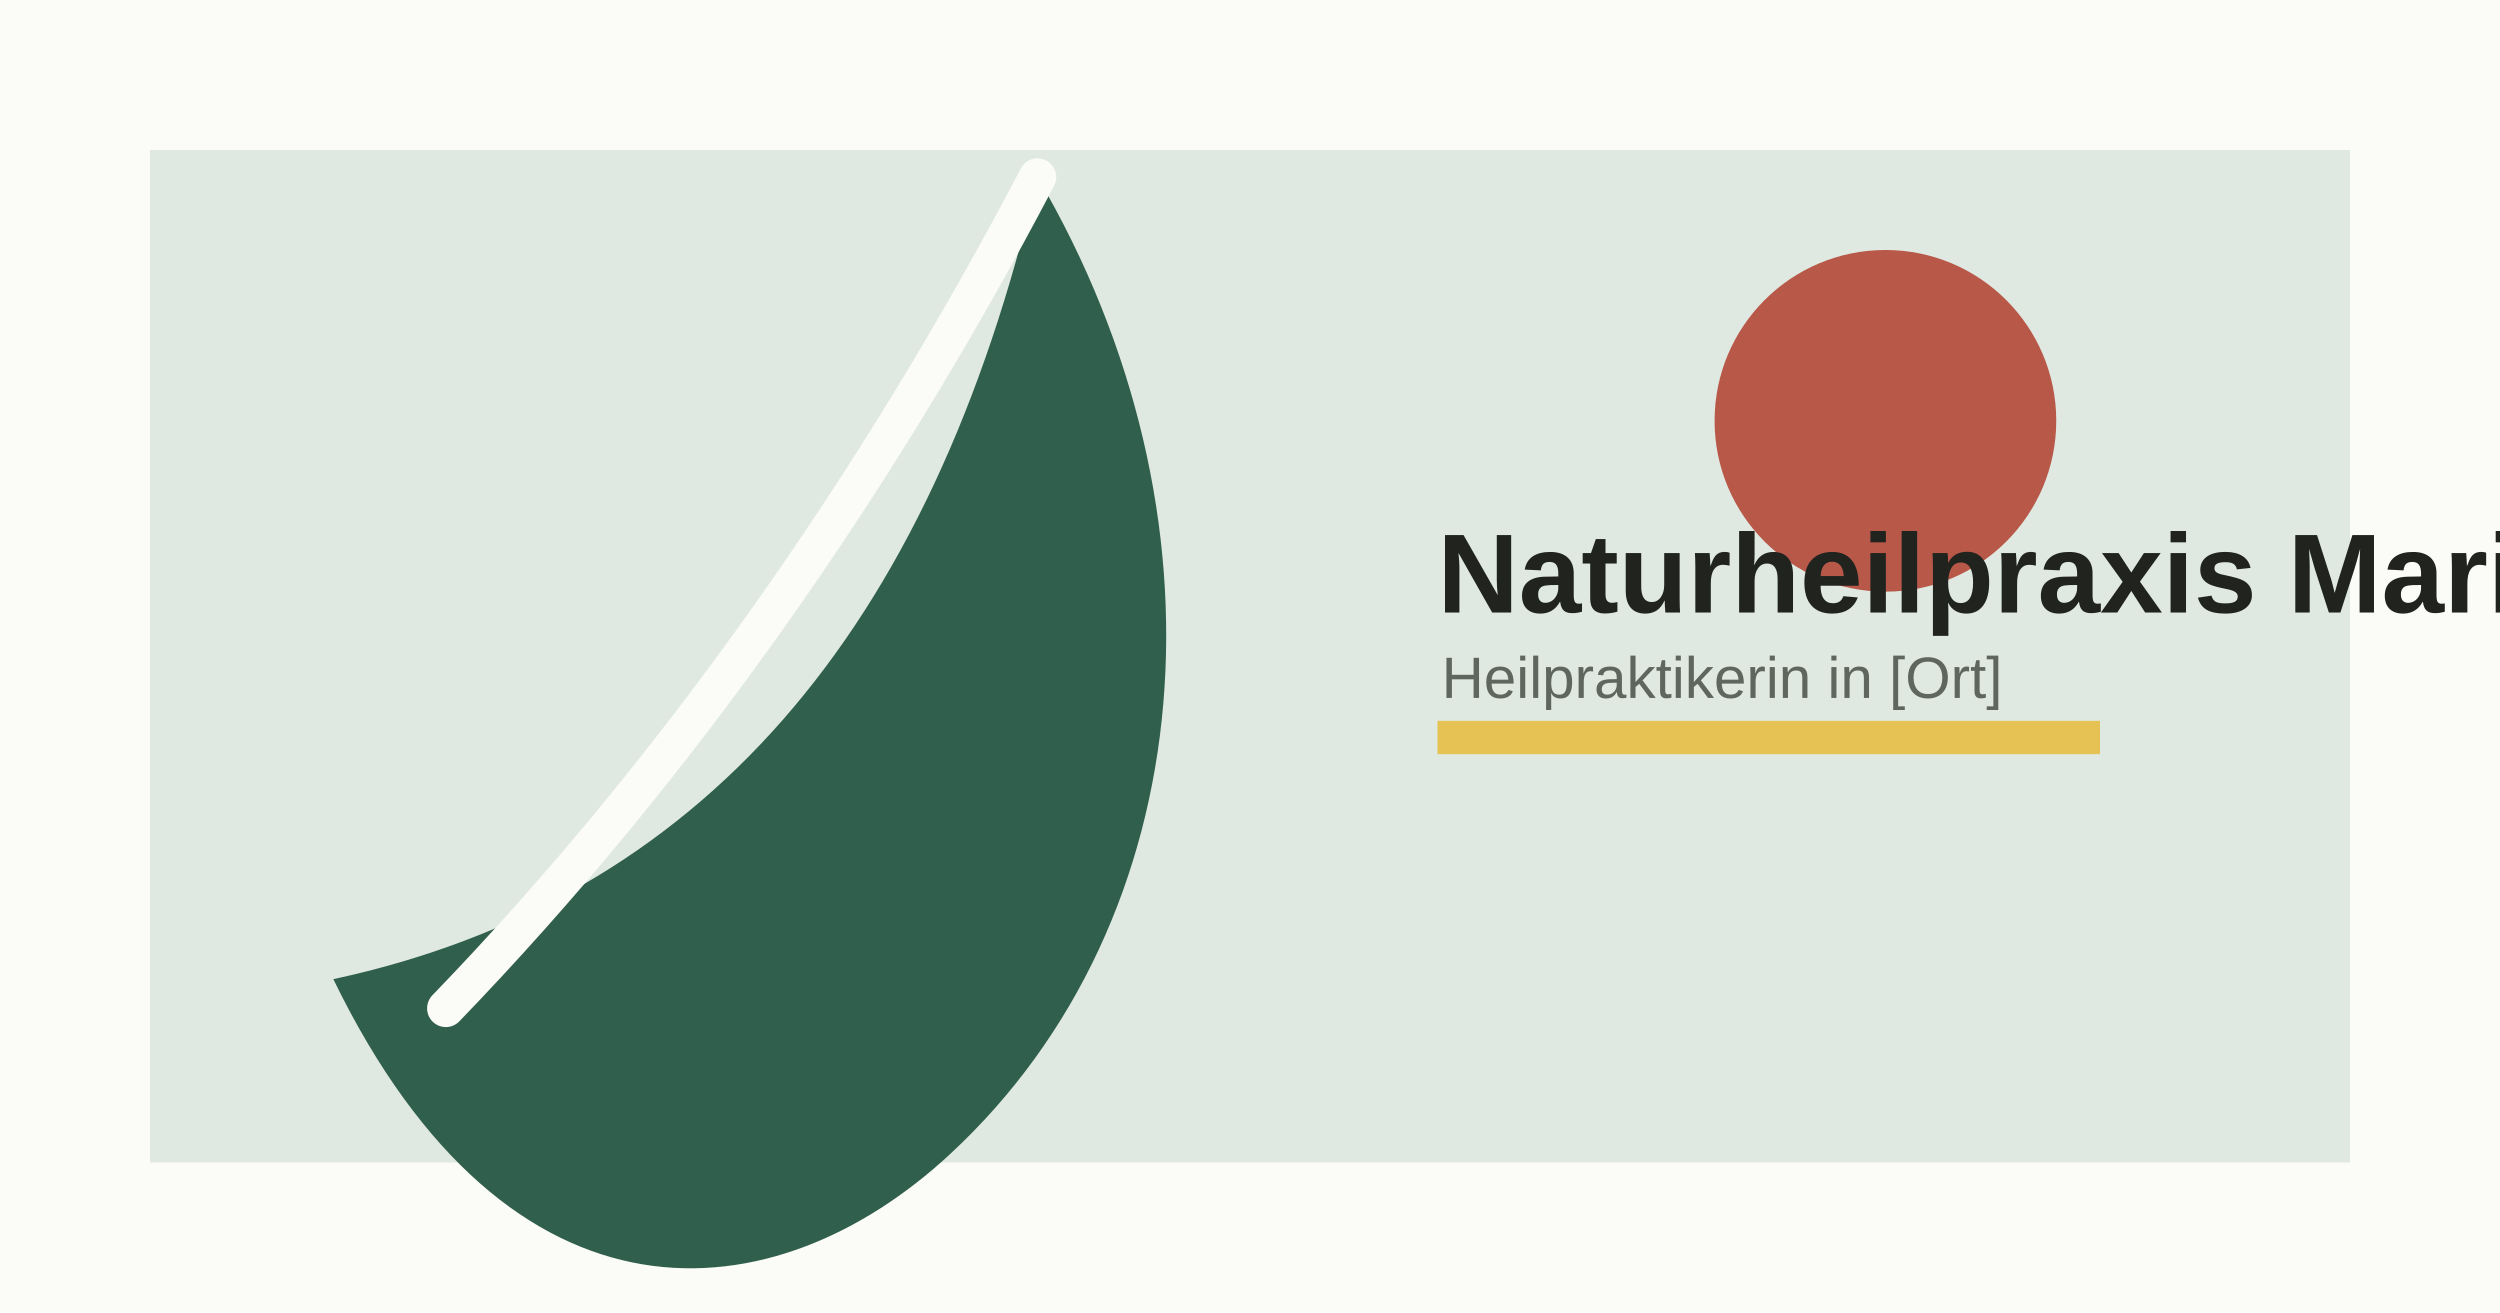
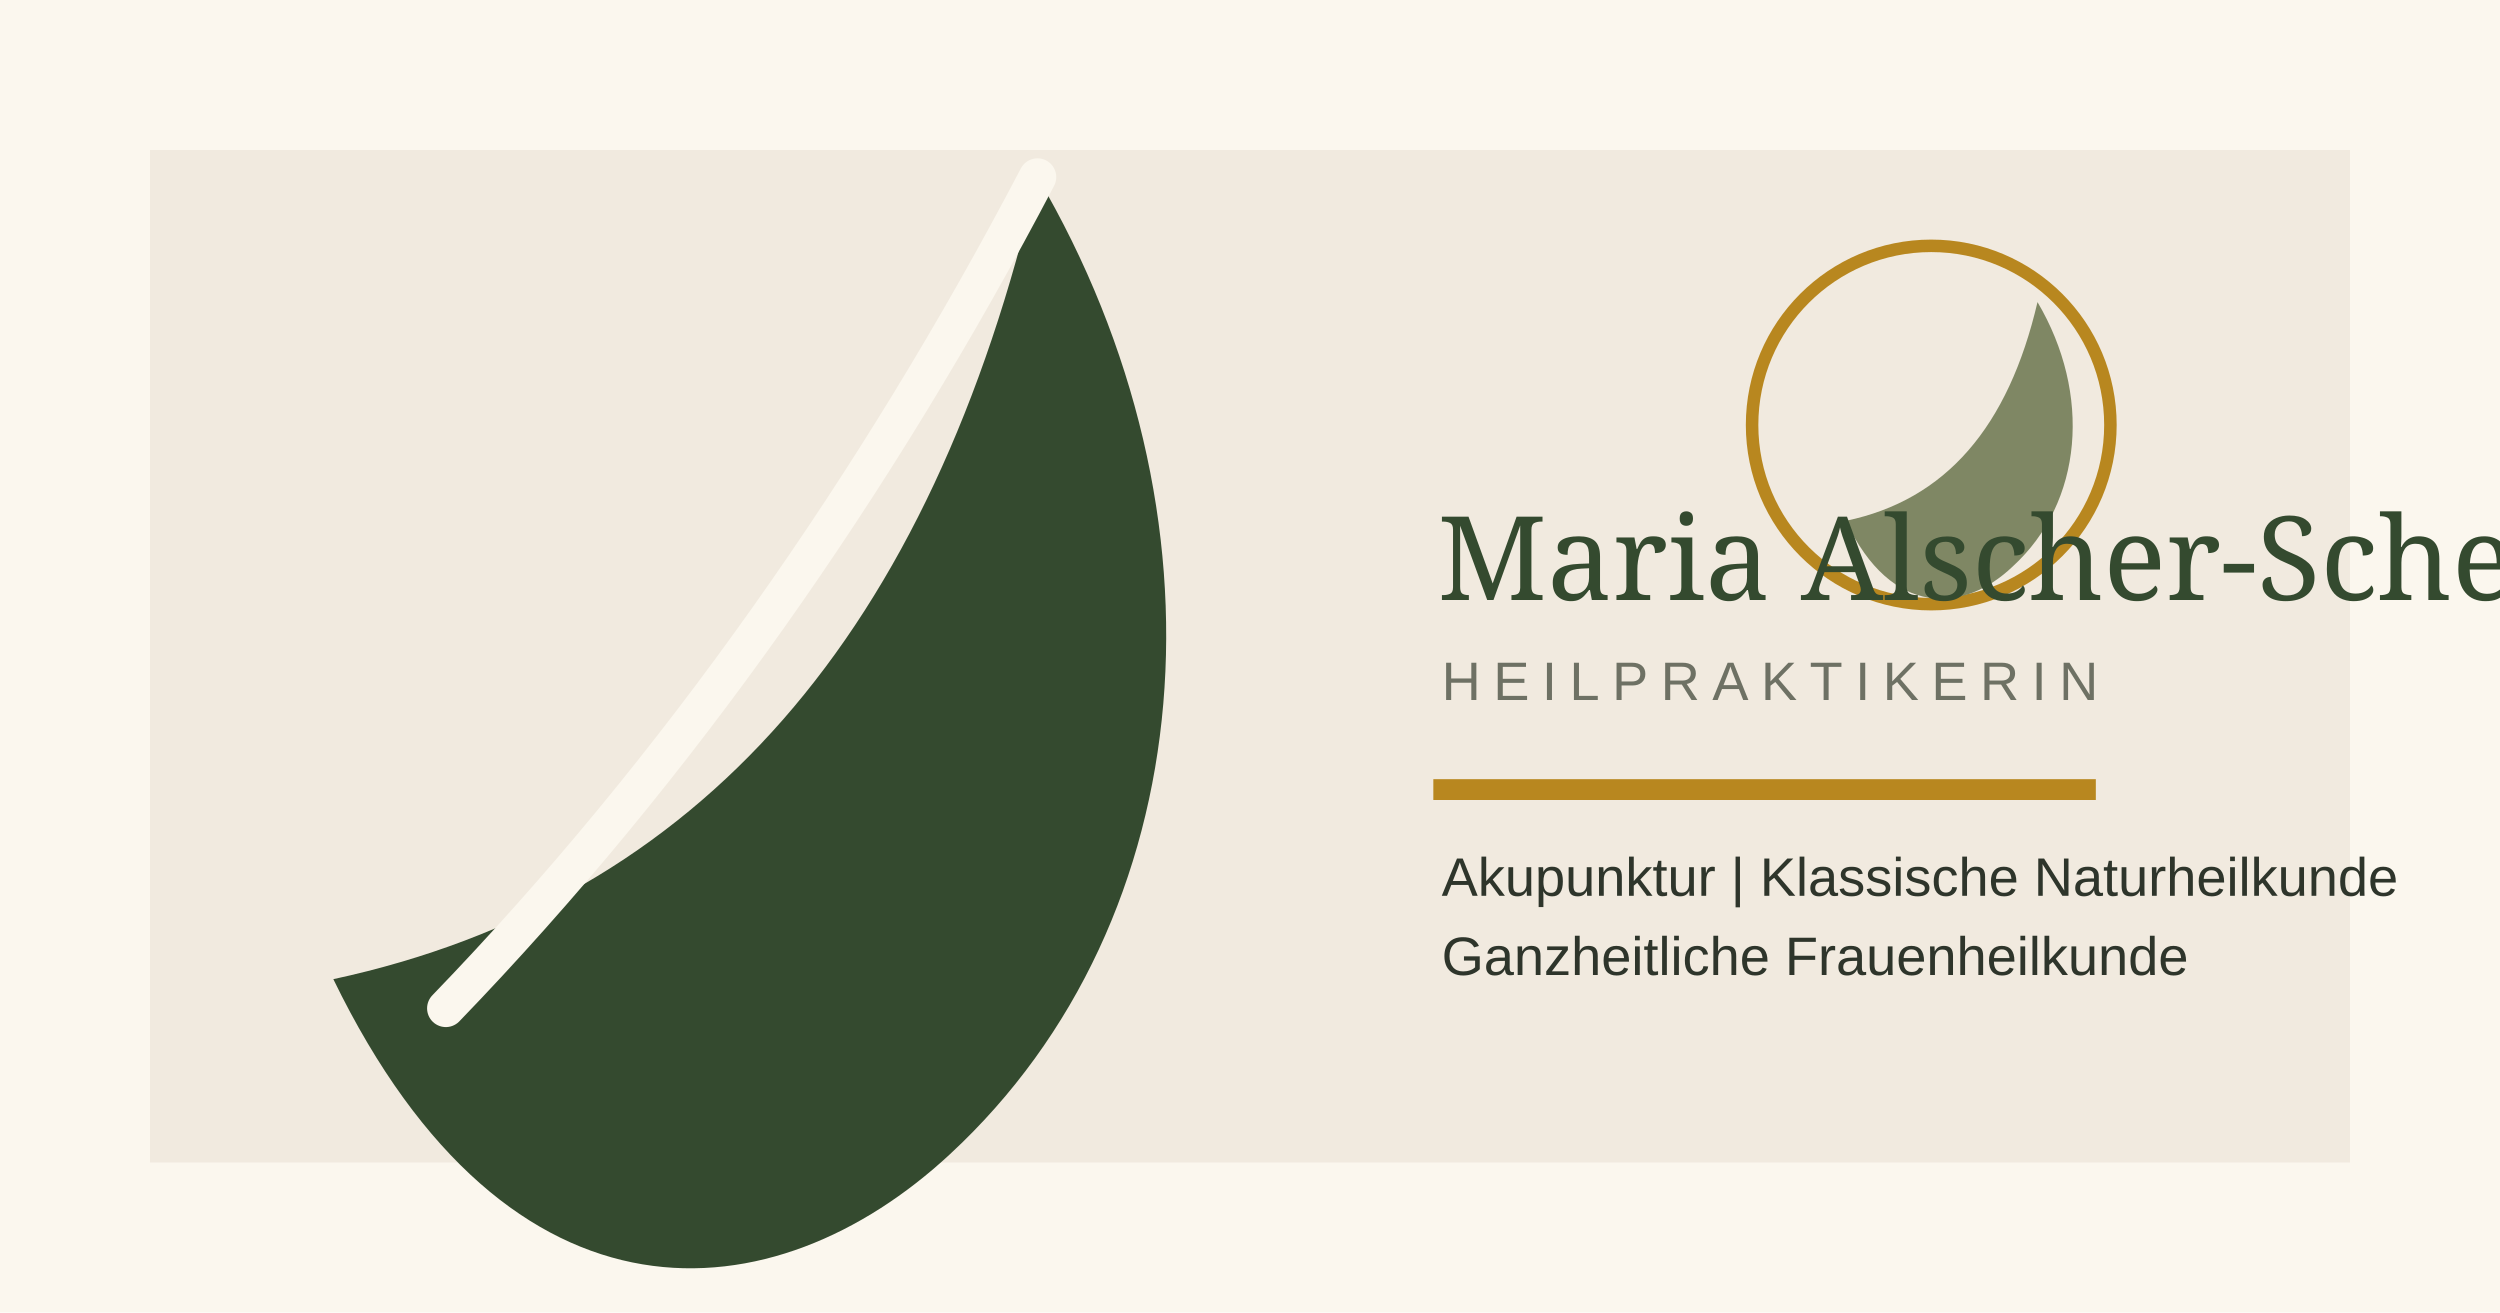
<svg xmlns="http://www.w3.org/2000/svg" viewBox="0 0 1200 630" role="img" aria-label="Naturheilpraxis Maria">
-   <rect width="1200" height="630" fill="#fbfbf7" />
-   <rect x="72" y="72" width="1056" height="486" fill="#dfe9e1" />
-   <path d="M160 470c176-38 287-166 338-385 95 162 80 356-42 469-84 78-211 91-296-84Z" fill="#315f4d" />
-   <path d="M214 484c111-115 207-252 284-399" fill="none" stroke="#fbfbf7" stroke-width="18" stroke-linecap="round" />
-   <circle cx="905" cy="202" r="82" fill="#b85849" />
-   <rect x="690" y="346" width="318" height="16" fill="#e6c153" />
-   <text x="690" y="294" fill="#20231e" font-family="Arial, sans-serif" font-size="54" font-weight="700">Naturheilpraxis Maria</text>
-   <text x="692" y="335" fill="#5f665d" font-family="Arial, sans-serif" font-size="28">Heilpraktikerin in [Ort]</text>
+   <rect width="1200" height="630" fill="#fbf7ee" />
+   <rect x="72" y="72" width="1056" height="486" fill="#f1eadf" />
+   <path d="M160 470c176-38 287-166 338-385 95 162 80 356-42 469-84 78-211 91-296-84Z" fill="#344a2f" />
+   <path d="M214 484c111-115 207-252 284-399" fill="none" stroke="#fbf7ee" stroke-width="18" stroke-linecap="round" />
+   <circle cx="927" cy="204" r="86" fill="none" stroke="#b8871f" stroke-width="6" />
+   <path d="M886 250c48-10 78-45 92-105 26 44 22 96-12 127-23 22-58 25-80-22Z" fill="#7f8764" />
+   <rect x="688" y="374" width="318" height="10" fill="#b8871f" />
+   <text x="690" y="288" fill="#344a2f" font-family="Georgia, serif" font-size="56">Maria Alscher-Scheunemann</text>
+   <text x="692" y="336" fill="#6e7164" font-family="Arial, sans-serif" font-size="26" letter-spacing="6">HEILPRAKTIKERIN</text>
+   <text x="692" y="430" fill="#2e352b" font-family="Arial, sans-serif" font-size="26">Akupunktur | Klassische Naturheilkunde</text>
+   <text x="692" y="468" fill="#2e352b" font-family="Arial, sans-serif" font-size="26">Ganzheitliche Frauenheilkunde</text>
</svg>
